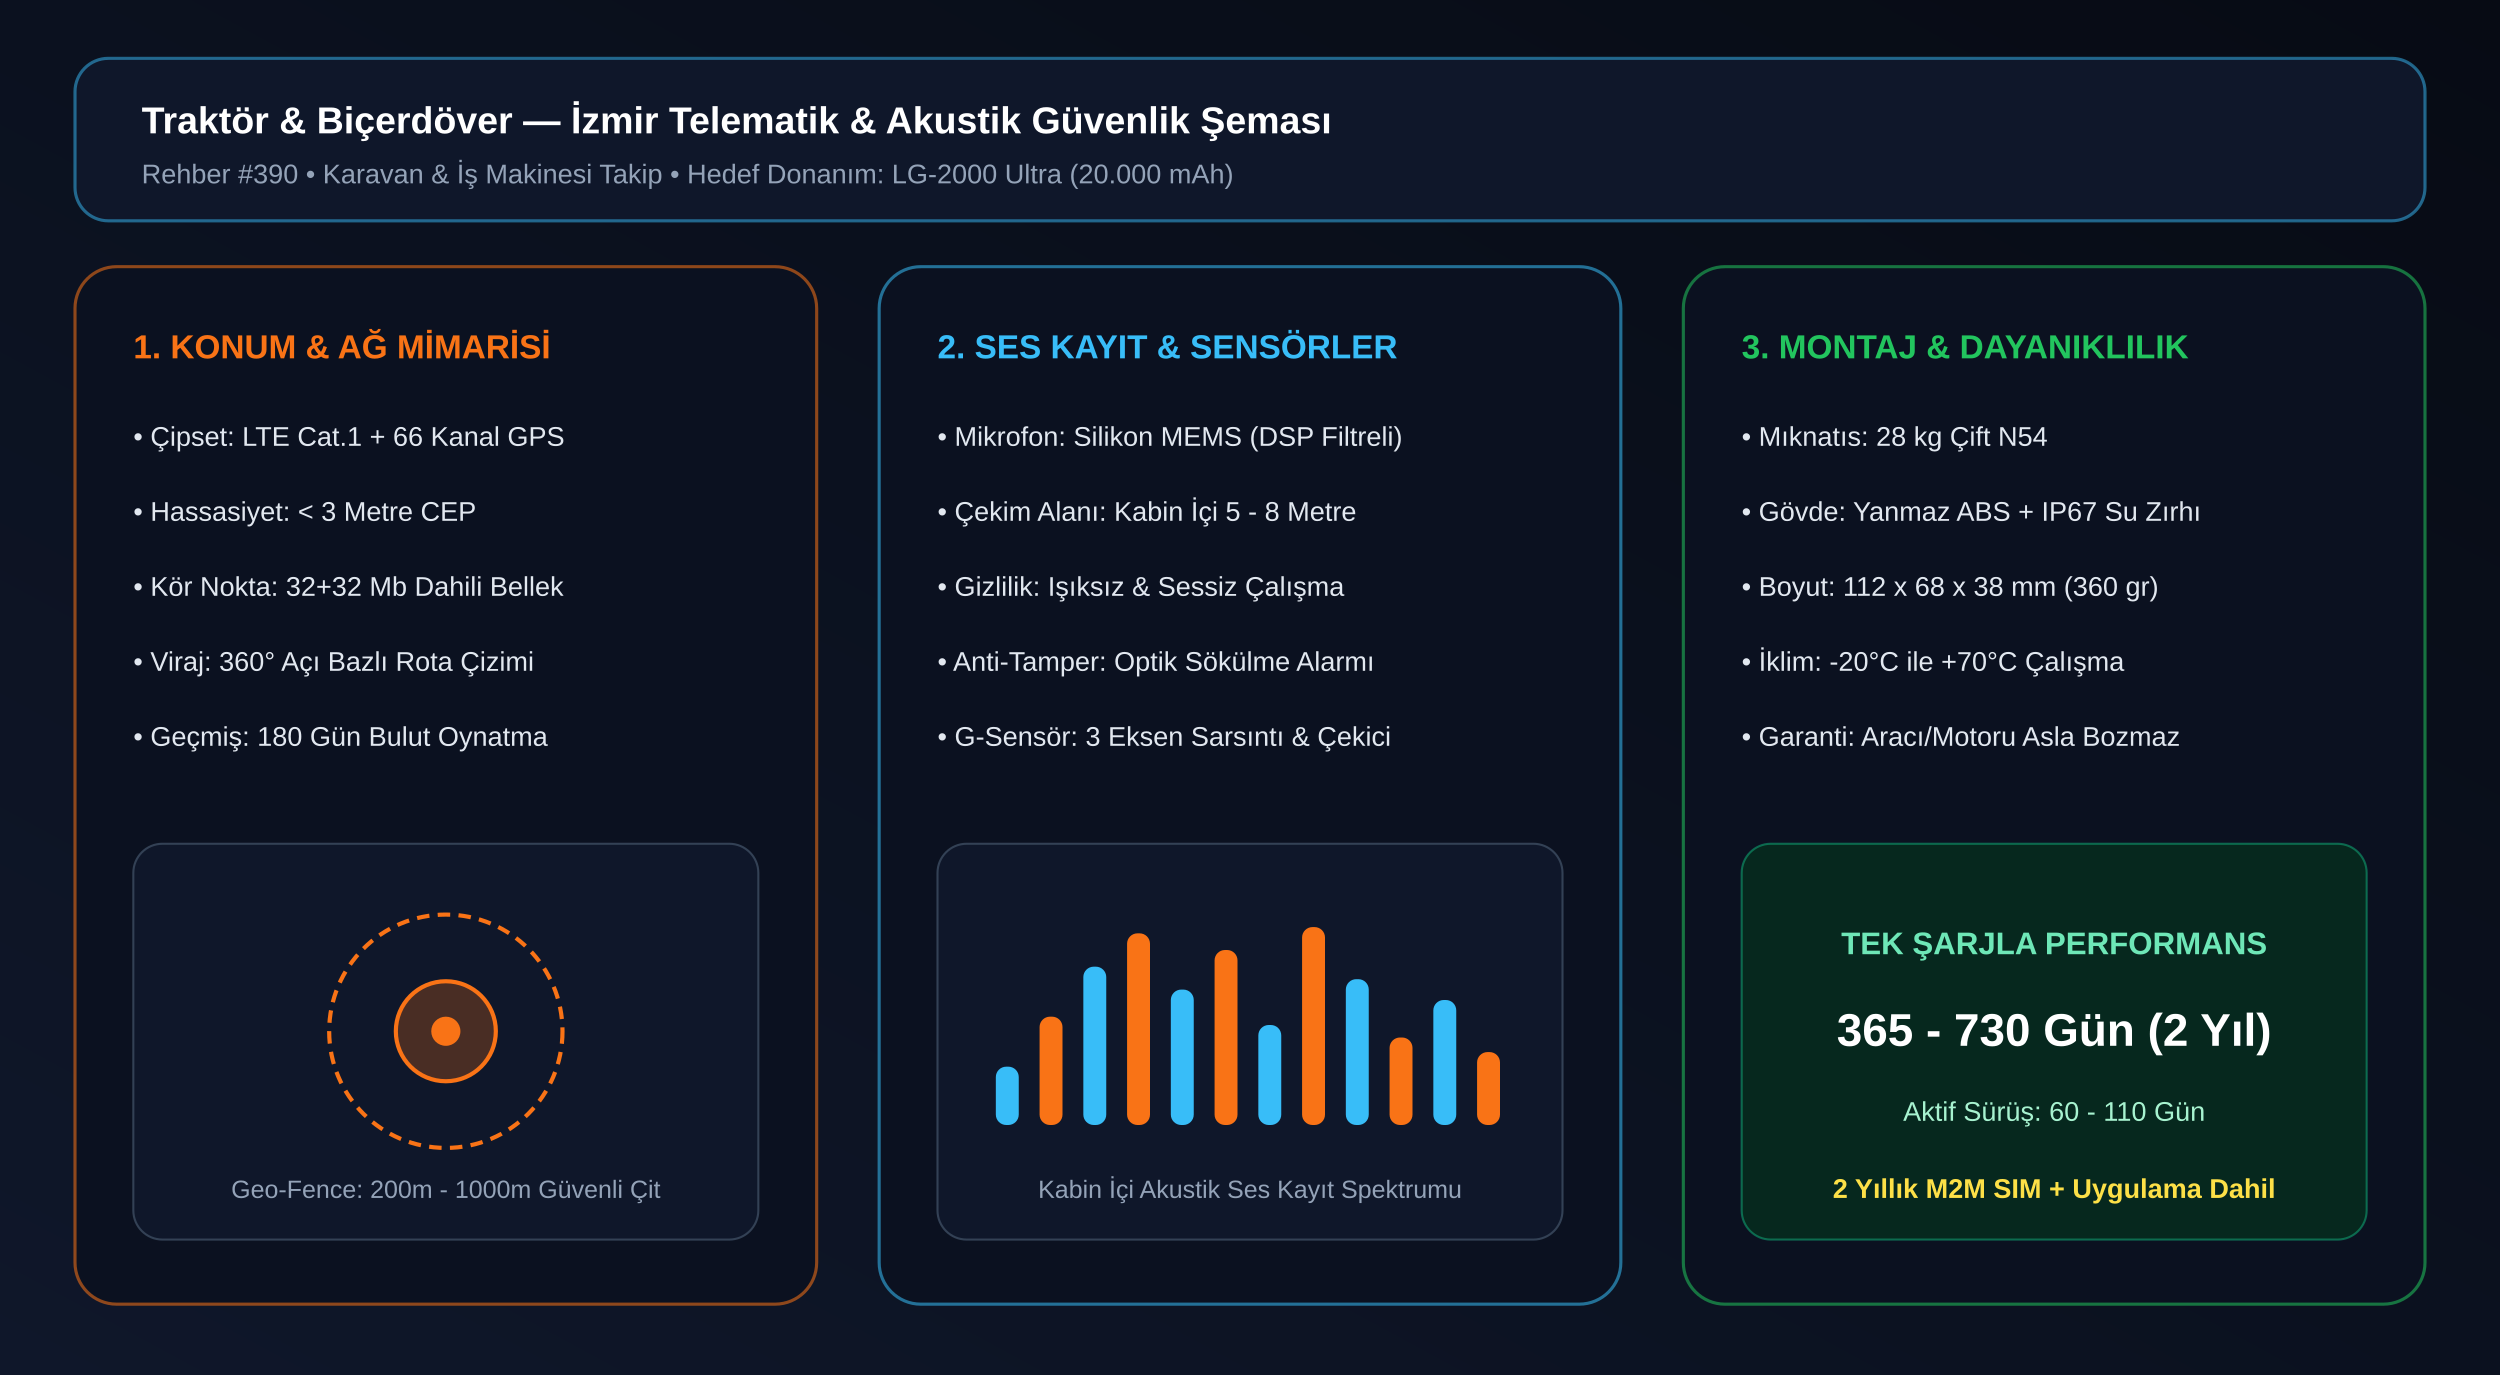
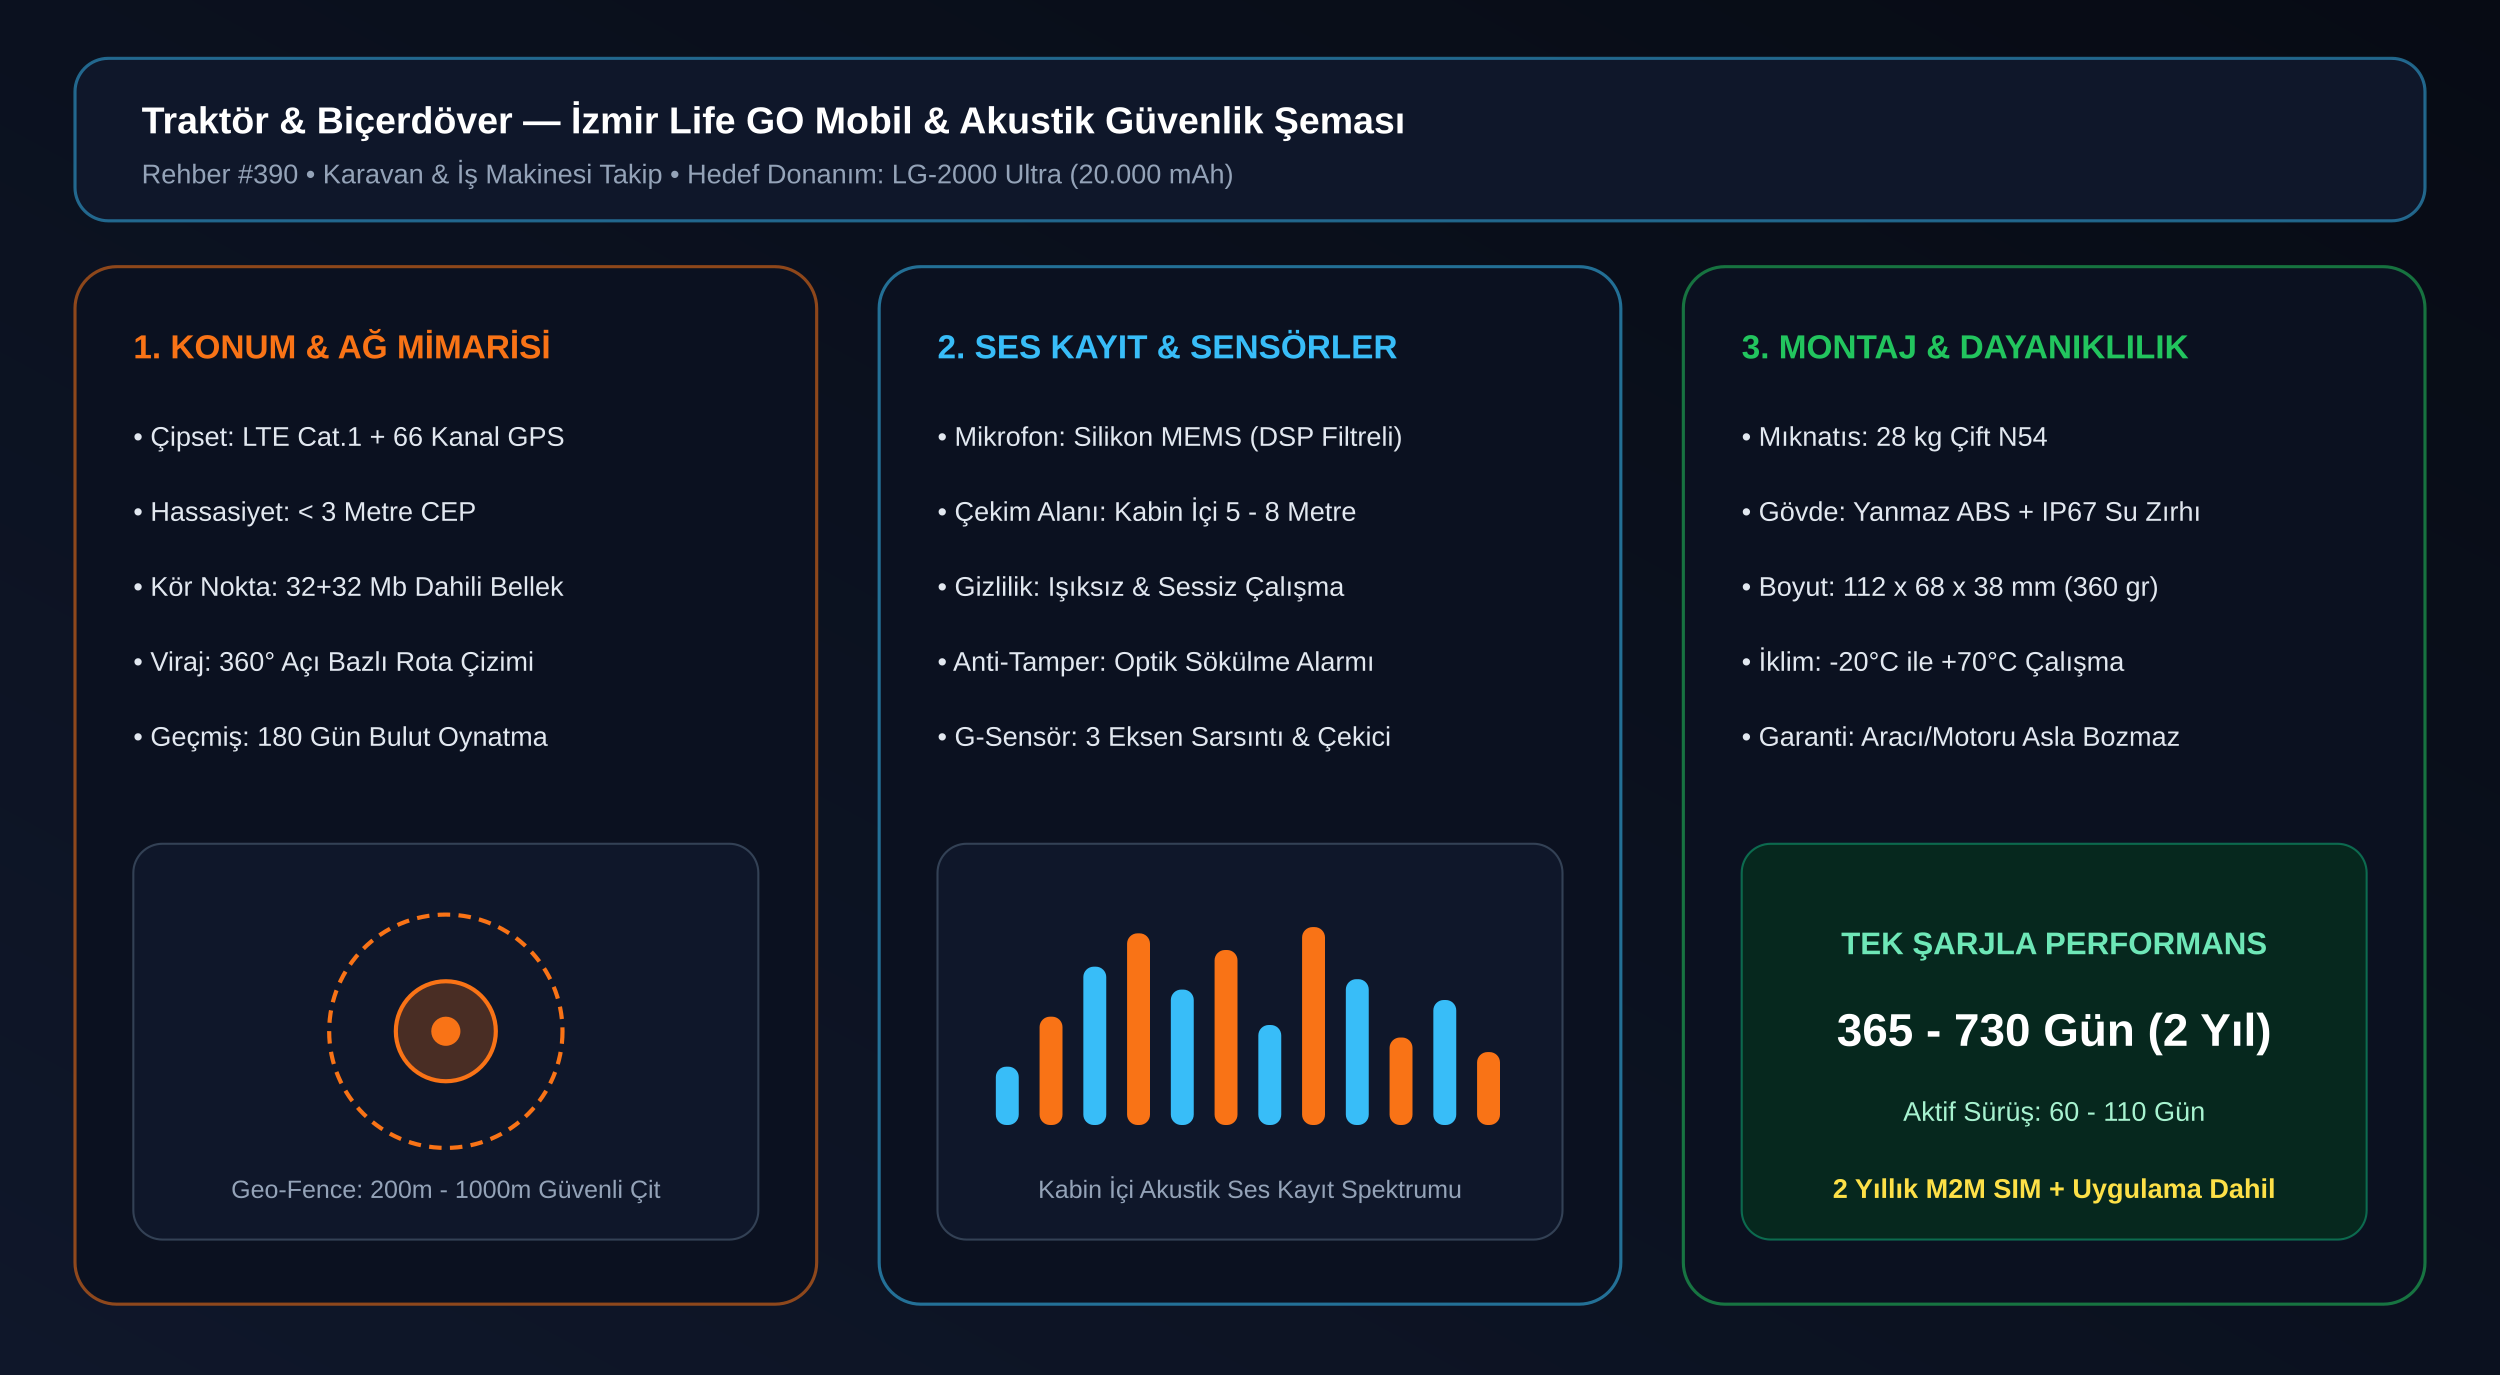
<svg xmlns="http://www.w3.org/2000/svg" viewBox="0 0 1200 660" width="1200" height="660">
  <defs>
    <linearGradient id="g2_390" x1="0%" y1="100%" x2="100%" y2="0%">
      <stop offset="0%" stop-color="#0F172A" />
      <stop offset="100%" stop-color="#070B14" />
    </linearGradient>
  </defs>
  <rect width="1200" height="660" fill="url(#g2_390)" />
  <rect x="36" y="28" width="1128" height="78" rx="16" fill="#0F172A" stroke="#38BDF8" stroke-opacity="0.5" stroke-width="1.5" />
-   <text x="68" y="64" fill="#FFFFFF" font-family="Arial, sans-serif" font-size="18" font-weight="bold">Traktör &amp; Biçerdöver — İzmir Telematik &amp; Akustik Güvenlik Şeması</text>
+   <text x="68" y="64" fill="#FFFFFF" font-family="Arial, sans-serif" font-size="18" font-weight="bold">Traktör &amp; Biçerdöver — İzmir Life GO Mobil &amp; Akustik Güvenlik Şeması</text>
  <text x="68" y="88" fill="#94A3B8" font-family="Arial, sans-serif" font-size="13">Rehber #390 • Karavan &amp; İş Makinesi Takip • Hedef Donanım: LG-2000 Ultra (20.000 mAh)</text>
  <rect x="36" y="128" width="356" height="498" rx="20" fill="#0B1120" stroke="#F97316" stroke-opacity="0.55" stroke-width="1.5" />
  <text x="64" y="172" fill="#F97316" font-family="Arial, sans-serif" font-size="16" font-weight="bold">1. KONUM &amp; AĞ MİMARİSİ</text>
  <text x="64" y="214" fill="#E2E8F0" font-family="Arial, sans-serif" font-size="13">• Çipset: LTE Cat.1 + 66 Kanal GPS</text>
  <text x="64" y="250" fill="#E2E8F0" font-family="Arial, sans-serif" font-size="13">• Hassasiyet: &lt; 3 Metre CEP</text>
  <text x="64" y="286" fill="#E2E8F0" font-family="Arial, sans-serif" font-size="13">• Kör Nokta: 32+32 Mb Dahili Bellek</text>
  <text x="64" y="322" fill="#E2E8F0" font-family="Arial, sans-serif" font-size="13">• Viraj: 360° Açı Bazlı Rota Çizimi</text>
  <text x="64" y="358" fill="#E2E8F0" font-family="Arial, sans-serif" font-size="13">• Geçmiş: 180 Gün Bulut Oynatma</text>
  <rect x="64" y="405" width="300" height="190" rx="14" fill="#0F172A" stroke="#334155" />
  <circle cx="214" cy="495" r="56" fill="none" stroke="#F97316" stroke-width="2" stroke-dasharray="6 4" />
  <circle cx="214" cy="495" r="24" fill="#F97316" fill-opacity="0.25" stroke="#F97316" stroke-width="2" />
  <circle cx="214" cy="495" r="7" fill="#F97316" />
  <text x="214" y="575" text-anchor="middle" fill="#94A3B8" font-family="Arial, sans-serif" font-size="12">Geo-Fence: 200m - 1000m Güvenli Çit</text>
  <rect x="422" y="128" width="356" height="498" rx="20" fill="#0B1120" stroke="#38BDF8" stroke-opacity="0.55" stroke-width="1.5" />
  <text x="450" y="172" fill="#38BDF8" font-family="Arial, sans-serif" font-size="16" font-weight="bold">2. SES KAYIT &amp; SENSÖRLER</text>
  <text x="450" y="214" fill="#E2E8F0" font-family="Arial, sans-serif" font-size="13">• Mikrofon: Silikon MEMS (DSP Filtreli)</text>
  <text x="450" y="250" fill="#E2E8F0" font-family="Arial, sans-serif" font-size="13">• Çekim Alanı: Kabin İçi 5 - 8 Metre</text>
  <text x="450" y="286" fill="#E2E8F0" font-family="Arial, sans-serif" font-size="13">• Gizlilik: Işıksız &amp; Sessiz Çalışma</text>
  <text x="450" y="322" fill="#E2E8F0" font-family="Arial, sans-serif" font-size="13">• Anti-Tamper: Optik Sökülme Alarmı</text>
  <text x="450" y="358" fill="#E2E8F0" font-family="Arial, sans-serif" font-size="13">• G-Sensör: 3 Eksen Sarsıntı &amp; Çekici</text>
  <rect x="450" y="405" width="300" height="190" rx="14" fill="#0F172A" stroke="#334155" />
  <rect x="478" y="512" width="11" height="28" rx="5" fill="#38BDF8" />
  <rect x="499" y="488" width="11" height="52" rx="5" fill="#F97316" />
  <rect x="520" y="464" width="11" height="76" rx="5" fill="#38BDF8" />
  <rect x="541" y="448" width="11" height="92" rx="5" fill="#F97316" />
  <rect x="562" y="475" width="11" height="65" rx="5" fill="#38BDF8" />
  <rect x="583" y="456" width="11" height="84" rx="5" fill="#F97316" />
  <rect x="604" y="492" width="11" height="48" rx="5" fill="#38BDF8" />
  <rect x="625" y="445" width="11" height="95" rx="5" fill="#F97316" />
  <rect x="646" y="470" width="11" height="70" rx="5" fill="#38BDF8" />
  <rect x="667" y="498" width="11" height="42" rx="5" fill="#F97316" />
  <rect x="688" y="480" width="11" height="60" rx="5" fill="#38BDF8" />
  <rect x="709" y="505" width="11" height="35" rx="5" fill="#F97316" />
  <text x="600" y="575" text-anchor="middle" fill="#94A3B8" font-family="Arial, sans-serif" font-size="12">Kabin İçi Akustik Ses Kayıt Spektrumu</text>
  <rect x="808" y="128" width="356" height="498" rx="20" fill="#0B1120" stroke="#22C55E" stroke-opacity="0.55" stroke-width="1.5" />
  <text x="836" y="172" fill="#22C55E" font-family="Arial, sans-serif" font-size="16" font-weight="bold">3. MONTAJ &amp; DAYANIKLILIK</text>
  <text x="836" y="214" fill="#E2E8F0" font-family="Arial, sans-serif" font-size="13">• Mıknatıs: 28 kg Çift N54</text>
  <text x="836" y="250" fill="#E2E8F0" font-family="Arial, sans-serif" font-size="13">• Gövde: Yanmaz ABS + IP67 Su Zırhı</text>
  <text x="836" y="286" fill="#E2E8F0" font-family="Arial, sans-serif" font-size="13">• Boyut: 112 x 68 x 38 mm (360 gr)</text>
  <text x="836" y="322" fill="#E2E8F0" font-family="Arial, sans-serif" font-size="13">• İklim: -20°C ile +70°C Çalışma</text>
  <text x="836" y="358" fill="#E2E8F0" font-family="Arial, sans-serif" font-size="13">• Garanti: Aracı/Motoru Asla Bozmaz</text>
  <rect x="836" y="405" width="300" height="190" rx="14" fill="#06281E" stroke="#10B981" stroke-opacity="0.5" />
  <text x="986" y="458" text-anchor="middle" fill="#6EE7B7" font-family="Arial, sans-serif" font-size="15" font-weight="bold">TEK ŞARJLA PERFORMANS</text>
  <text x="986" y="502" text-anchor="middle" fill="#FFFFFF" font-family="Arial, sans-serif" font-size="22" font-weight="bold">365 - 730 Gün (2 Yıl)</text>
  <text x="986" y="538" text-anchor="middle" fill="#A7F3D0" font-family="Arial, sans-serif" font-size="13">Aktif Sürüş: 60 - 110 Gün</text>
  <text x="986" y="575" text-anchor="middle" fill="#FDE047" font-family="Arial, sans-serif" font-size="13" font-weight="bold">2 Yıllık M2M SIM + Uygulama Dahil</text>
</svg>
